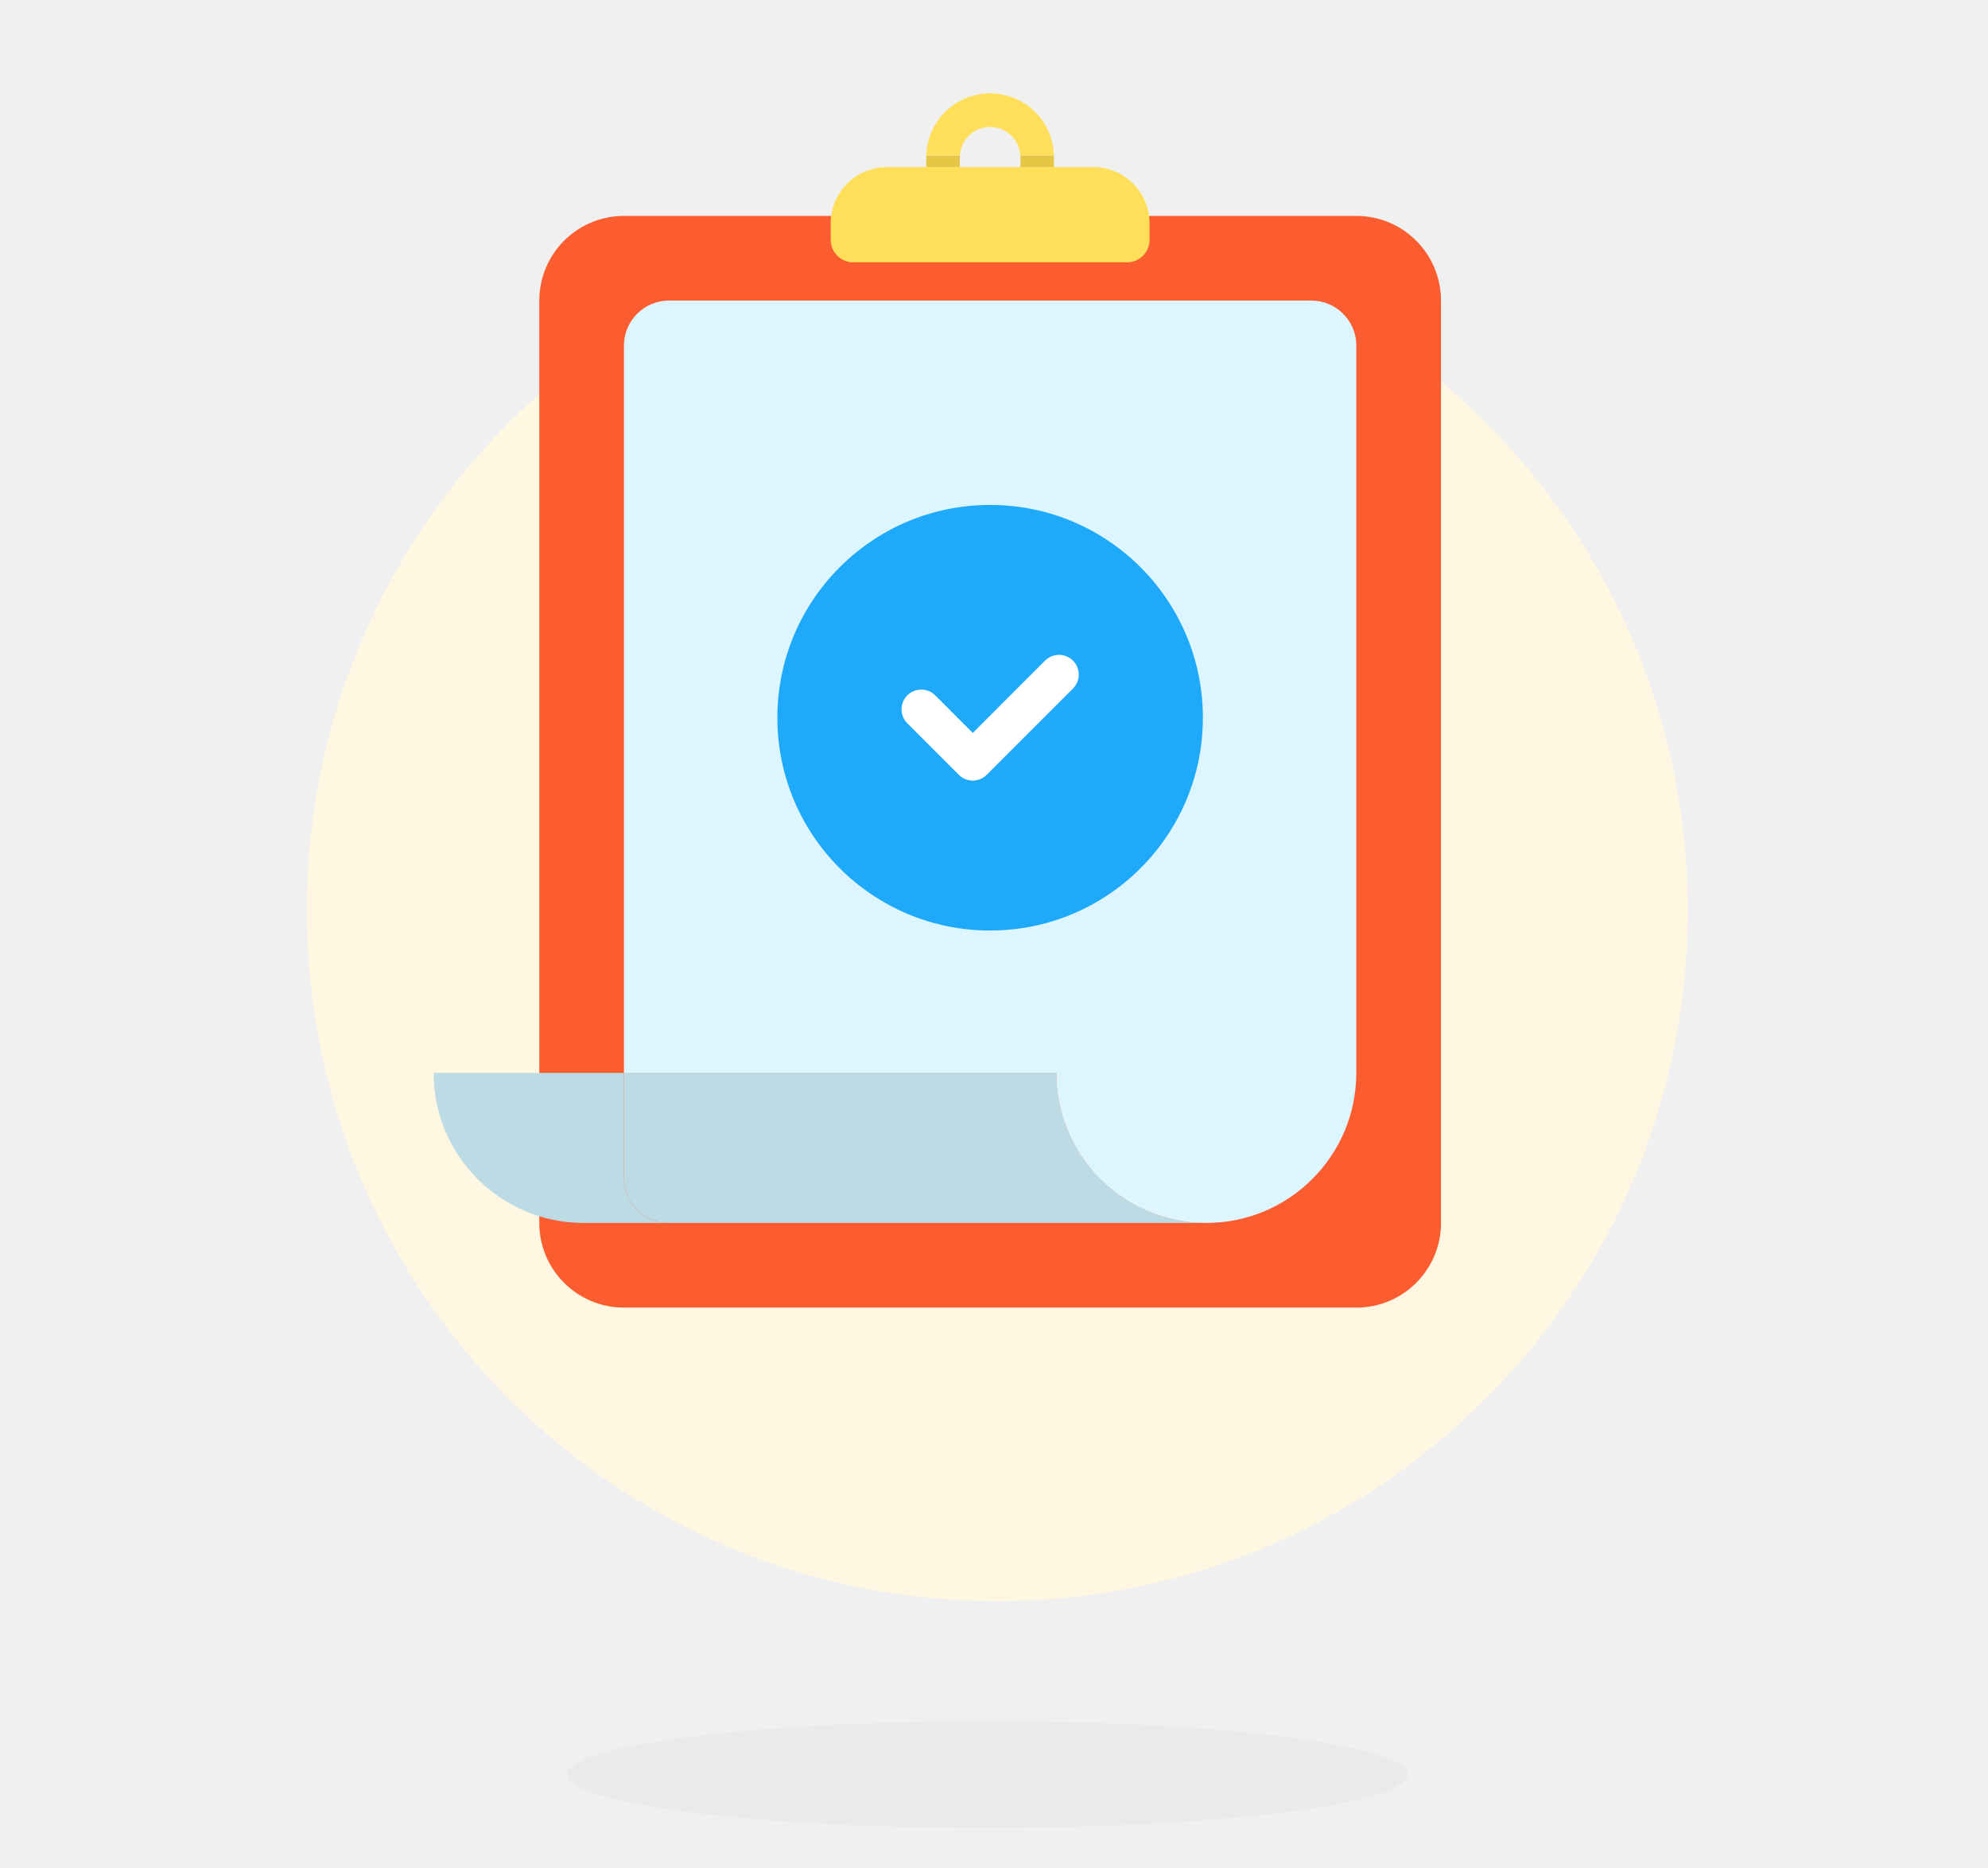
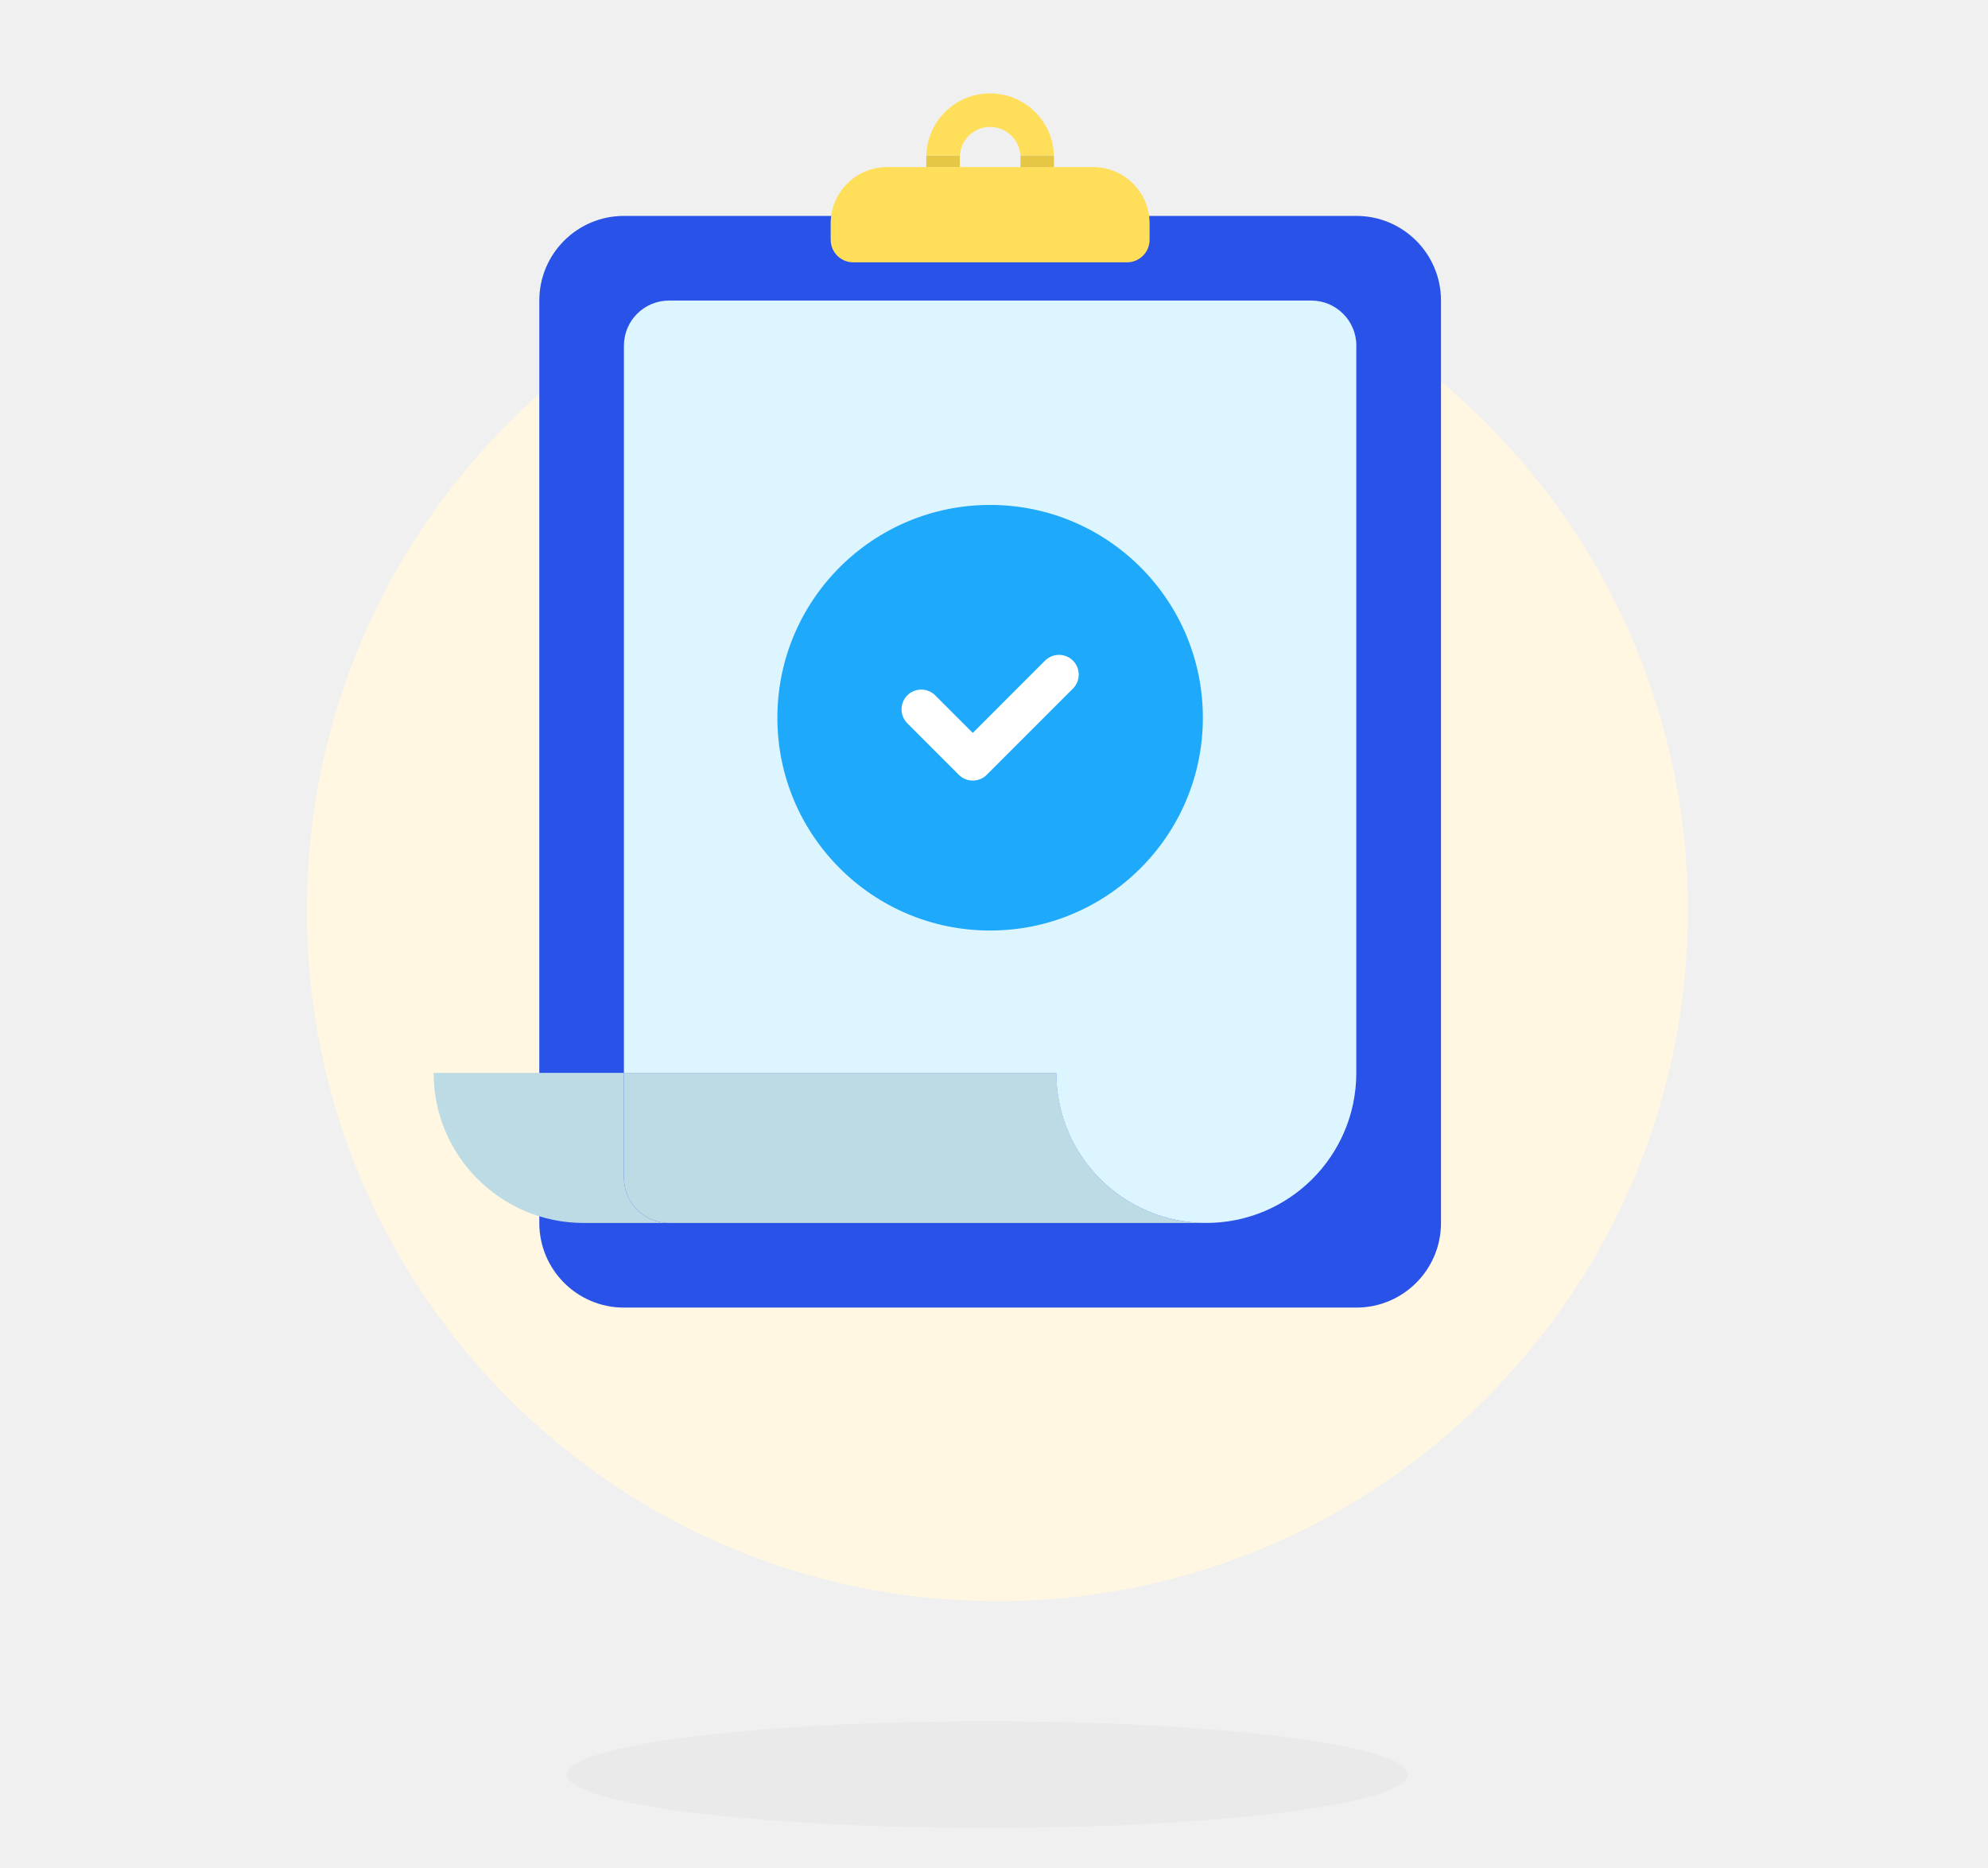
<svg xmlns="http://www.w3.org/2000/svg" width="298" height="280" viewBox="0 0 298 280" fill="none">
  <circle cx="149.5" cy="136.5" r="103.5" fill="#FFF7E1" />
  <g clip-path="url(#clip0_6335_46830)">
-     <path d="M203.321 32.365H93.525C86.52 32.365 80.842 38.045 80.842 45.051V183.314C80.842 190.32 86.52 196 93.525 196H203.321C210.326 196 216.004 190.32 216.004 183.314V45.051C216.004 38.045 210.326 32.365 203.321 32.365Z" fill="#FB5C30" />
+     <path d="M203.321 32.365H93.525C86.52 32.365 80.842 38.045 80.842 45.051V183.314C80.842 190.32 86.52 196 93.525 196H203.321C210.326 196 216.004 190.32 216.004 183.314V45.051C216.004 38.045 210.326 32.365 203.321 32.365Z" fill="#2952E8" />
    <path d="M143.874 23.574C143.874 23.485 143.882 23.4 143.887 23.316H138.856C138.856 23.4 138.847 23.489 138.847 23.574V25.049H143.87V23.574H143.874Z" fill="#E5C645" />
    <path d="M148.419 19.024C150.837 19.024 152.816 20.927 152.951 23.311H157.982C157.843 18.144 153.619 14 148.419 14C143.219 14 138.995 18.148 138.855 23.311H143.887C144.022 20.927 146 19.024 148.419 19.024Z" fill="#FFDF5A" />
    <path d="M163.867 25.045H132.975C128.303 25.045 124.519 28.83 124.519 33.502V35.938C124.519 37.807 126.033 39.321 127.901 39.321H168.941C170.809 39.321 172.323 37.807 172.323 35.938V33.502C172.323 28.83 168.539 25.045 163.867 25.045Z" fill="#FFDF5A" />
    <path d="M152.968 23.574V25.049H157.99V23.574C157.99 23.485 157.986 23.4 157.982 23.316H152.951C152.955 23.4 152.964 23.489 152.964 23.574H152.968Z" fill="#E5C645" />
    <path d="M93.525 176.548V160.818H65C65 173.242 75.071 183.314 87.492 183.314H100.289C96.552 183.314 93.525 180.286 93.525 176.548Z" fill="#BDDBE5" />
    <path d="M180.229 183.297C180.03 183.293 179.827 183.289 179.632 183.28C179.451 183.272 179.273 183.255 179.096 183.238C178.893 183.221 178.69 183.213 178.491 183.192C178.313 183.175 178.14 183.145 177.962 183.124C177.764 183.098 177.561 183.077 177.366 183.048C177.193 183.022 177.02 182.984 176.842 182.955C176.648 182.921 176.449 182.887 176.259 182.849C176.085 182.811 175.912 182.769 175.739 182.731C175.548 182.688 175.358 182.646 175.172 182.595C174.999 182.549 174.83 182.498 174.656 182.447C174.475 182.397 174.289 182.346 174.107 182.291C173.933 182.236 173.764 182.177 173.591 182.117C173.413 182.058 173.236 181.999 173.062 181.936C172.889 181.872 172.72 181.8 172.551 181.733C172.382 181.665 172.213 181.602 172.044 181.53C171.874 181.458 171.705 181.377 171.536 181.301C171.371 181.225 171.211 181.158 171.05 181.077C170.881 180.997 170.716 180.908 170.551 180.823C170.395 180.743 170.234 180.663 170.082 180.582C169.917 180.494 169.756 180.396 169.596 180.303C169.443 180.215 169.291 180.13 169.143 180.041C168.983 179.944 168.826 179.838 168.67 179.737C168.526 179.644 168.378 179.551 168.234 179.453C168.082 179.348 167.93 179.238 167.778 179.128C167.634 179.026 167.49 178.929 167.351 178.823C167.203 178.713 167.063 178.599 166.919 178.485C166.78 178.375 166.64 178.269 166.505 178.155C166.366 178.041 166.23 177.918 166.095 177.8C165.96 177.682 165.824 177.567 165.693 177.449C165.562 177.326 165.431 177.2 165.304 177.077C165.173 176.954 165.042 176.832 164.915 176.705C164.789 176.578 164.67 176.447 164.548 176.32C164.421 176.189 164.294 176.058 164.171 175.923C164.053 175.791 163.943 175.656 163.825 175.525C163.702 175.385 163.579 175.25 163.465 175.106C163.355 174.971 163.25 174.832 163.14 174.692C163.026 174.548 162.907 174.404 162.797 174.252C162.692 174.113 162.594 173.969 162.493 173.825C162.383 173.673 162.273 173.525 162.172 173.368C162.074 173.225 161.986 173.077 161.888 172.929C161.787 172.772 161.685 172.616 161.588 172.455C161.499 172.307 161.415 172.151 161.326 171.998C161.233 171.838 161.136 171.677 161.047 171.512C160.962 171.36 160.886 171.199 160.806 171.043C160.722 170.878 160.633 170.709 160.552 170.539C160.476 170.379 160.404 170.214 160.333 170.053C160.256 169.884 160.176 169.715 160.104 169.542C160.032 169.377 159.969 169.203 159.906 169.034C159.838 168.861 159.766 168.692 159.703 168.518C159.639 168.345 159.584 168.167 159.525 167.994C159.466 167.82 159.407 167.651 159.352 167.474C159.297 167.292 159.246 167.11 159.195 166.924C159.145 166.751 159.094 166.581 159.052 166.404C159.005 166.214 158.963 166.023 158.92 165.833C158.882 165.66 158.84 165.49 158.802 165.313C158.764 165.118 158.73 164.92 158.696 164.725C158.667 164.552 158.633 164.378 158.603 164.205C158.574 164.006 158.553 163.803 158.527 163.605C158.506 163.431 158.481 163.254 158.464 163.08C158.443 162.881 158.434 162.678 158.417 162.475C158.405 162.294 158.388 162.116 158.379 161.934C158.371 161.735 158.367 161.537 158.362 161.338C158.362 161.165 158.35 160.991 158.35 160.818H109.979H93.525V176.548C93.525 180.286 96.552 183.314 100.289 183.314H180.829C180.829 183.314 180.804 183.314 180.791 183.314C180.778 183.314 180.765 183.314 180.753 183.314C180.579 183.314 180.406 183.306 180.229 183.297Z" fill="#BDDBE5" />
    <path d="M180.749 183.314C180.749 183.314 180.774 183.314 180.787 183.314C180.601 183.314 180.41 183.306 180.224 183.301C180.398 183.306 180.571 183.314 180.749 183.318V183.314Z" fill="#E5C645" />
    <path d="M203.317 51.817C203.317 48.078 200.289 45.051 196.552 45.051H100.289C96.552 45.051 93.525 48.078 93.525 51.817V160.818H109.979H158.337C158.337 160.991 158.345 161.165 158.35 161.338C158.345 161.139 158.337 160.94 158.337 160.737C158.341 159.304 158.345 158.166 158.35 157.321C158.35 158.166 158.341 159.304 158.337 160.737C158.337 160.94 158.345 161.139 158.35 161.338C158.354 161.537 158.354 161.74 158.367 161.934C158.375 162.116 158.392 162.294 158.405 162.475C158.417 162.678 158.43 162.877 158.451 163.08C158.468 163.258 158.493 163.431 158.515 163.604C158.54 163.803 158.561 164.006 158.591 164.205C158.616 164.378 158.65 164.552 158.684 164.725C158.718 164.92 158.747 165.118 158.789 165.313C158.823 165.486 158.87 165.66 158.908 165.833C158.95 166.023 158.992 166.214 159.039 166.404C159.085 166.577 159.136 166.751 159.183 166.924C159.233 167.106 159.284 167.292 159.339 167.474C159.394 167.647 159.453 167.82 159.512 167.994C159.572 168.171 159.627 168.345 159.69 168.518C159.753 168.692 159.825 168.861 159.893 169.034C159.961 169.203 160.024 169.372 160.092 169.541C160.163 169.715 160.244 169.884 160.32 170.053C160.392 170.214 160.464 170.379 160.54 170.539C160.62 170.709 160.709 170.874 160.793 171.043C160.874 171.199 160.95 171.356 161.034 171.512C161.123 171.677 161.22 171.838 161.313 171.998C161.402 172.151 161.483 172.303 161.576 172.455C161.673 172.616 161.774 172.772 161.876 172.929C161.969 173.077 162.062 173.225 162.159 173.368C162.265 173.525 162.375 173.673 162.48 173.825C162.582 173.969 162.679 174.113 162.785 174.252C162.895 174.4 163.013 174.544 163.127 174.692C163.237 174.831 163.339 174.971 163.453 175.106C163.571 175.25 163.694 175.385 163.812 175.525C163.926 175.656 164.04 175.791 164.159 175.922C164.281 176.058 164.408 176.189 164.535 176.32C164.658 176.447 164.776 176.578 164.903 176.705C165.03 176.832 165.161 176.954 165.292 177.077C165.423 177.2 165.55 177.326 165.681 177.449C165.812 177.567 165.951 177.686 166.082 177.8C166.218 177.918 166.353 178.041 166.492 178.155C166.628 178.269 166.771 178.375 166.907 178.485C167.051 178.599 167.194 178.713 167.338 178.823C167.478 178.929 167.621 179.026 167.765 179.128C167.917 179.238 168.065 179.348 168.222 179.453C168.365 179.551 168.513 179.644 168.657 179.737C168.814 179.838 168.97 179.944 169.131 180.041C169.279 180.134 169.435 180.219 169.583 180.303C169.744 180.396 169.904 180.494 170.069 180.582C170.226 180.667 170.382 180.743 170.538 180.823C170.703 180.908 170.868 180.997 171.037 181.077C171.198 181.153 171.363 181.225 171.524 181.301C171.693 181.377 171.858 181.458 172.031 181.53C172.2 181.602 172.369 181.665 172.538 181.733C172.707 181.8 172.881 181.872 173.05 181.936C173.223 181.999 173.401 182.058 173.578 182.117C173.752 182.177 173.921 182.236 174.094 182.291C174.276 182.346 174.462 182.397 174.644 182.447C174.817 182.498 174.986 182.549 175.159 182.595C175.345 182.646 175.54 182.684 175.726 182.731C175.899 182.769 176.068 182.815 176.246 182.849C176.44 182.887 176.635 182.921 176.829 182.955C177.003 182.984 177.176 183.022 177.354 183.048C177.552 183.077 177.751 183.098 177.95 183.124C178.127 183.145 178.301 183.175 178.478 183.191C178.677 183.213 178.88 183.225 179.083 183.238C179.26 183.251 179.442 183.268 179.62 183.28C179.818 183.289 180.017 183.293 180.216 183.297C180.402 183.301 180.588 183.31 180.778 183.31C193.183 183.331 203.266 173.305 203.308 160.894C203.308 160.869 203.308 160.843 203.308 160.814V51.817H203.317Z" fill="#DDF5FF" />
    <path d="M148.419 139.48C166.031 139.48 180.309 125.2 180.309 107.584C180.309 89.968 166.031 75.687 148.419 75.687C130.806 75.687 116.528 89.968 116.528 107.584C116.528 125.2 130.806 139.48 148.419 139.48Z" fill="#1FA9FA" />
    <path d="M145.818 117.005C145.062 117.005 144.305 116.718 143.726 116.138L136.006 108.417C134.852 107.262 134.852 105.385 136.006 104.23C137.16 103.076 139.037 103.076 140.191 104.23L145.818 109.859L156.65 99.025C157.804 97.871 159.681 97.871 160.836 99.025C161.99 100.179 161.99 102.057 160.836 103.211L147.911 116.138C147.332 116.718 146.575 117.005 145.818 117.005Z" fill="white" />
  </g>
  <ellipse cx="148" cy="266" rx="63" ry="8" fill="#EAEAEA" />
  <defs>
    <clipPath id="clip0_6335_46830">
      <rect width="151" height="182" fill="white" transform="translate(65 14)" />
    </clipPath>
  </defs>
</svg>
